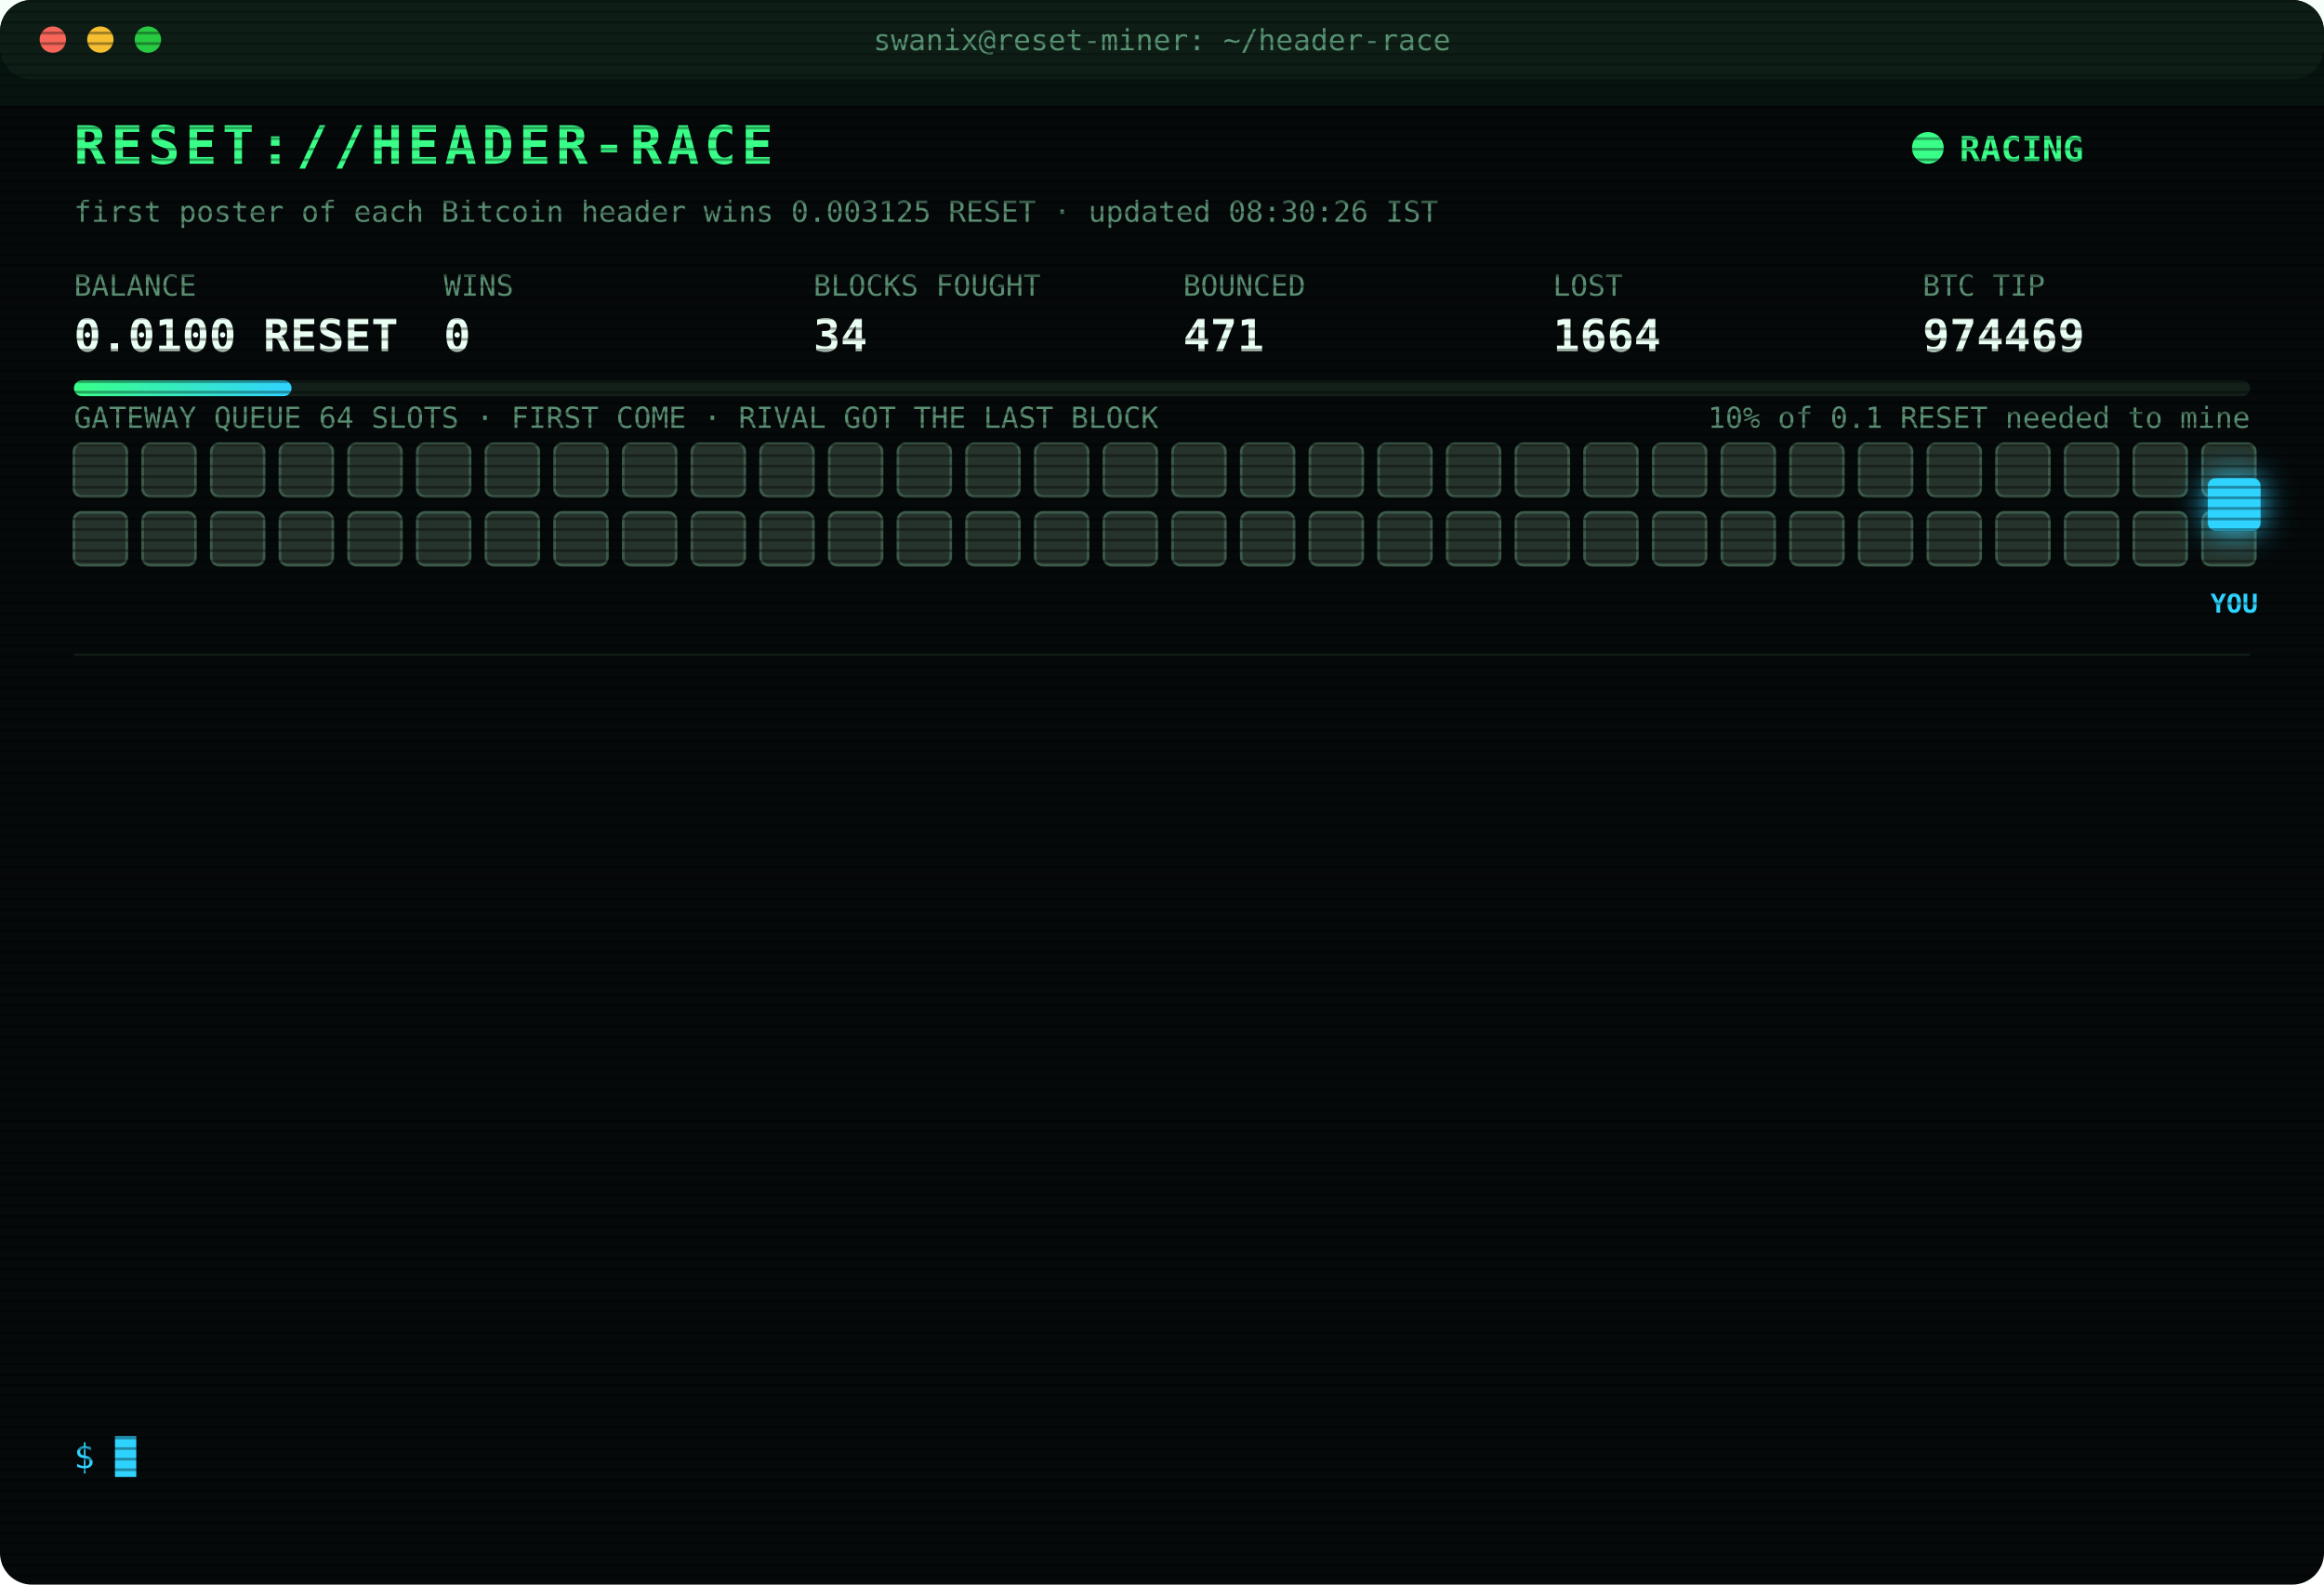
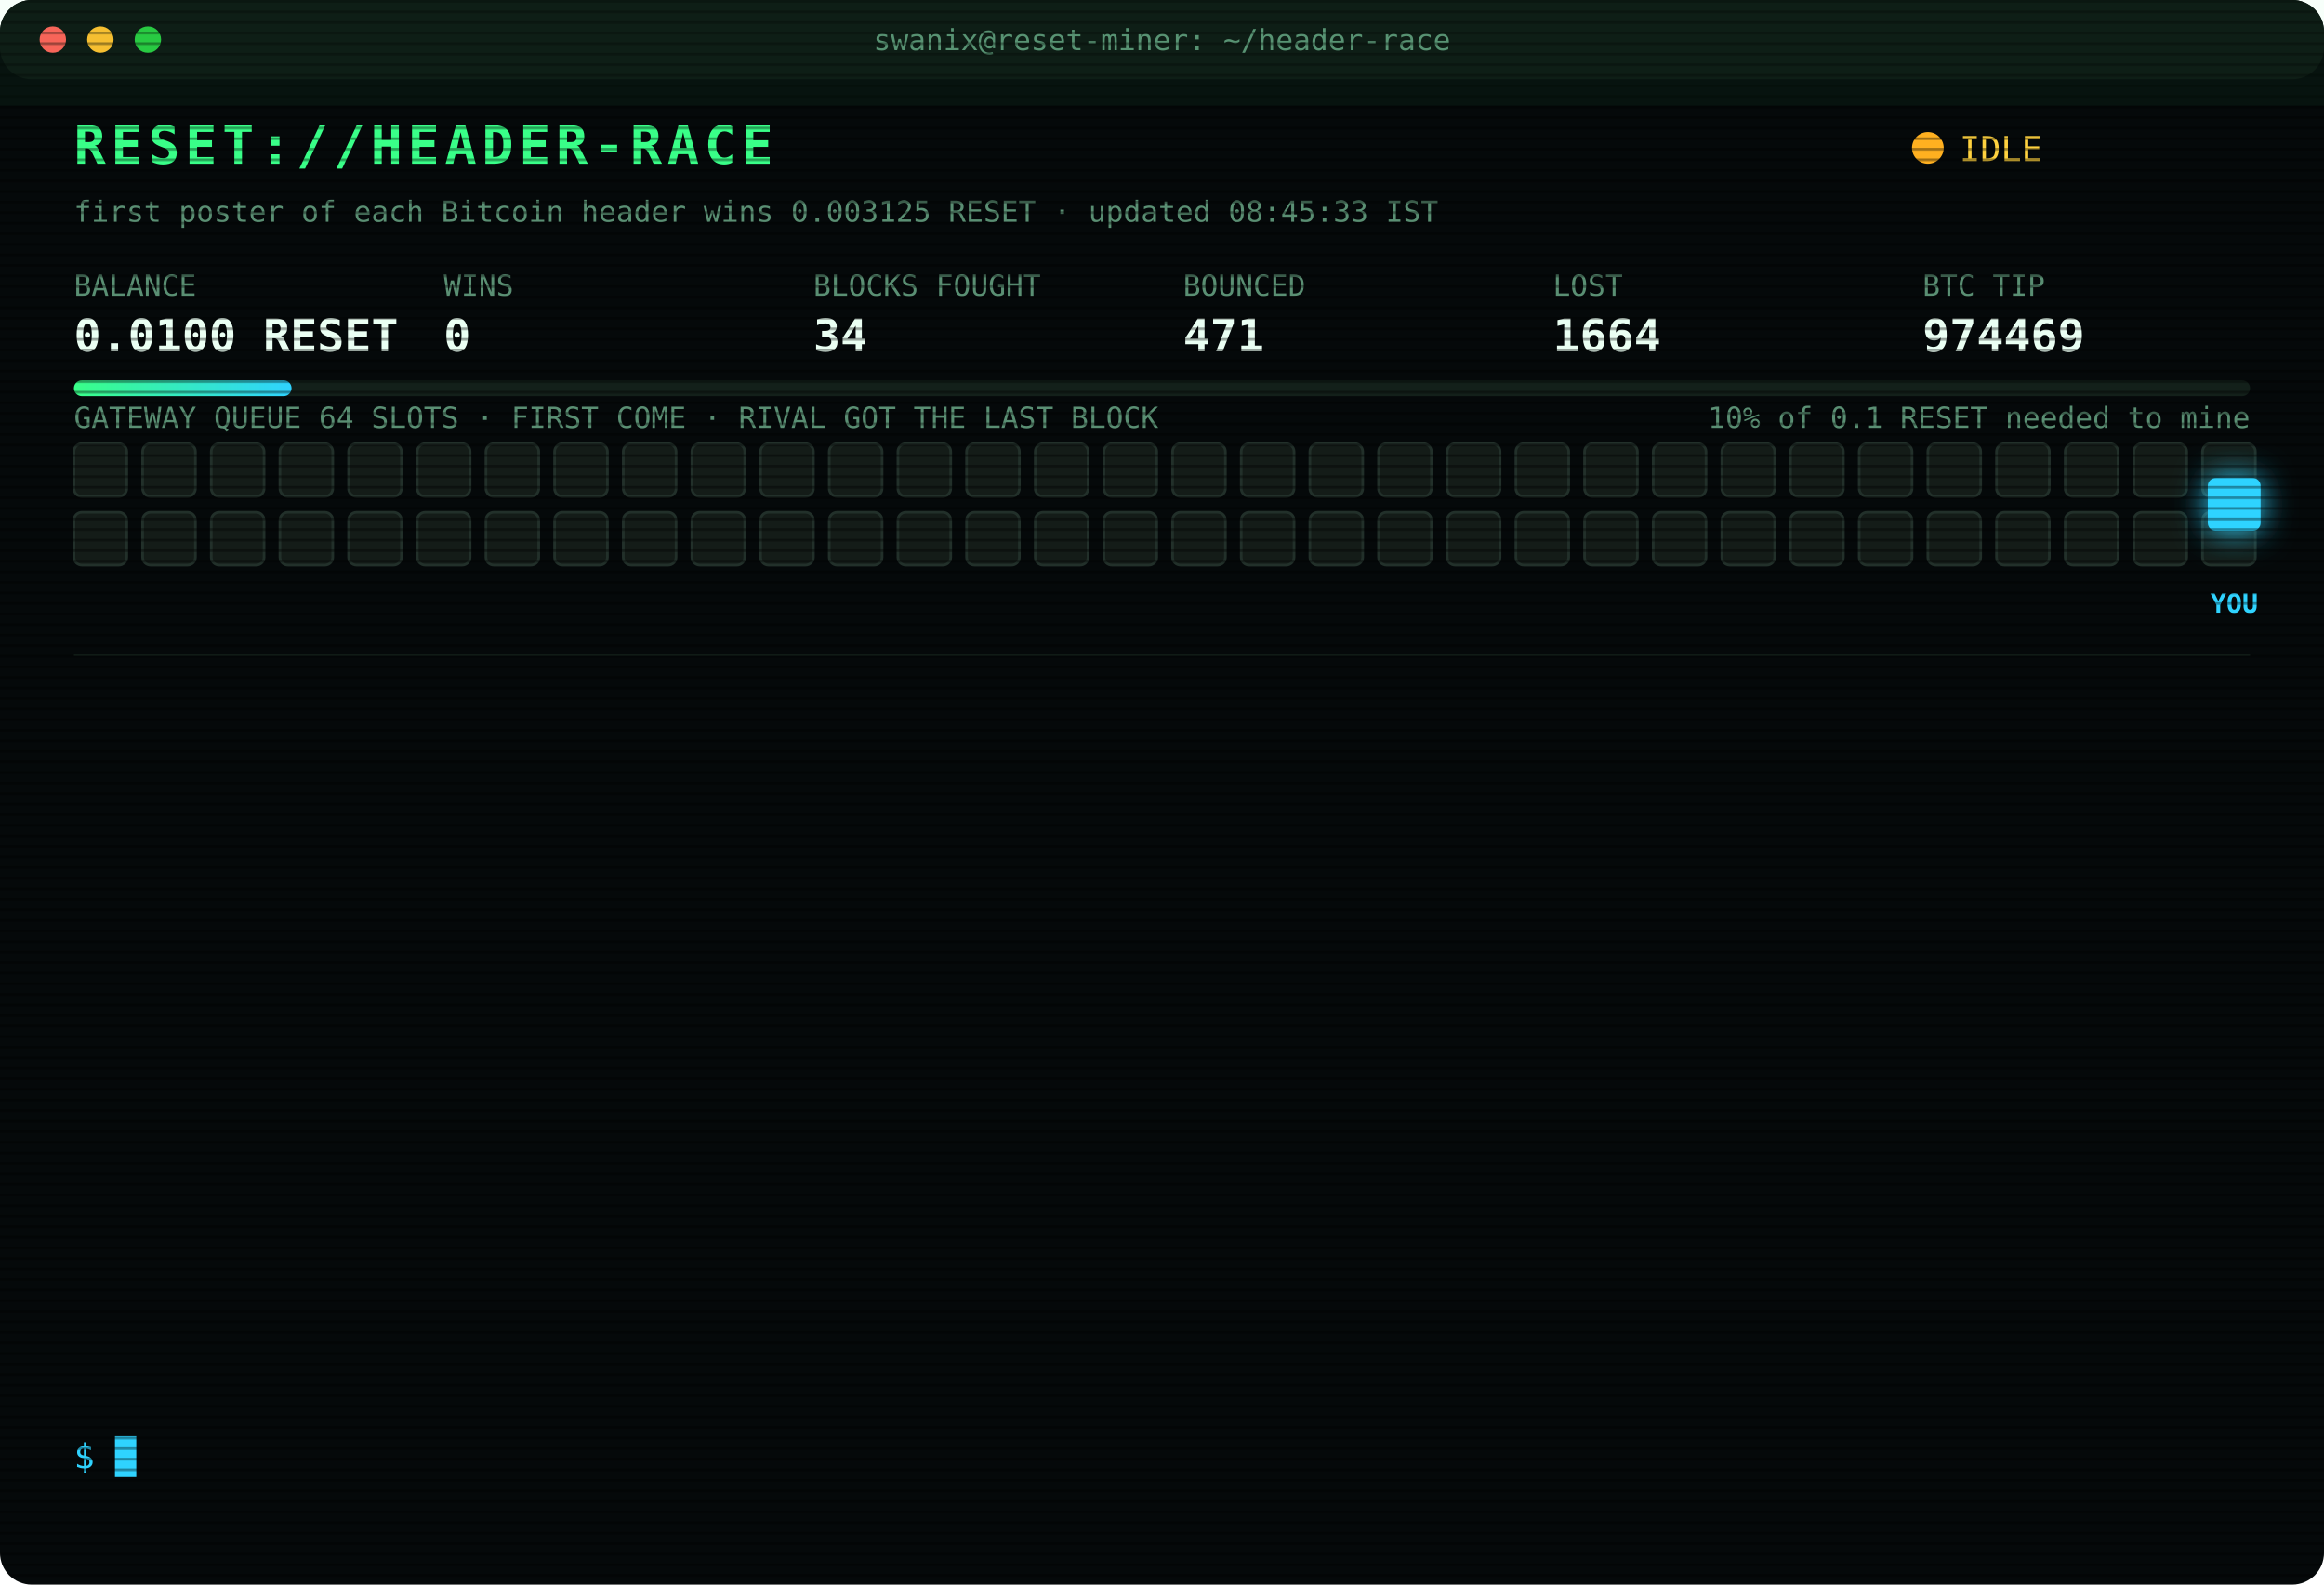
<svg xmlns="http://www.w3.org/2000/svg" width="880" height="600" viewBox="0 0 880 600" font-family="ui-monospace,SFMono-Regular,Menlo,Consolas,monospace">
  <style>
text{font-size:13px;fill:#7CFFB2}
.title{font-size:20px;font-weight:700;fill:#39FF88;letter-spacing:2px;animation:glitch 3s infinite steps(1)}
.sub{fill:#2fd3ff}.k{fill:#5a8f73;font-size:11px}.v{font-size:17px;font-weight:700;fill:#eafff3}
.ts{fill:#3f6b56}.boot{fill:#2fd3ff}.dim{fill:#5a8f73}.bad{fill:#ff4d6d}.warn{fill:#ffd23f}.mag{fill:#ff5cf0}.win{fill:#39FF88;font-weight:700}
.tag{font-size:10px;fill:#2fd3ff;font-weight:700}
.rival{fill:#26332c;stroke:#3c5a49;animation:jam 1.2s infinite alternate}
.idle{fill:#141c18;stroke:#22302a;animation:breathe 4s infinite}
.me{fill:#2fd3ff;filter:drop-shadow(0 0 6px #2fd3ff)}
.hover{animation:nudge 1.1s infinite ease-in-out}.bounce{animation:kick 1.4s infinite}
.ln{opacity:0;animation:in .4s forwards}
.cur{animation:blink 1s infinite steps(1)}
.scan{animation:scan 6s infinite linear}
.led{animation:blink 1.4s infinite}
@keyframes in{from{opacity:0;transform:translateX(-6px)}to{opacity:1;transform:none}}
@keyframes blink{50%{opacity:0}}
@keyframes jam{to{fill:#33463b}}
@keyframes breathe{50%{opacity:.4}}
@keyframes nudge{50%{transform:translateX(-10px)}}
@keyframes kick{0%,100%{transform:none}30%{transform:translateX(-14px)}55%{transform:translateX(10px) translateY(-6px)}}
@keyframes glitch{0%,92%{transform:none}93%{transform:translateX(2px);fill:#ff4d6d}95%{transform:translateX(-2px);fill:#2fd3ff}97%{transform:none}}
@keyframes scan{from{transform:translateY(-40px)}to{transform:translateY(600px)}}
</style>
  <defs>
    <pattern id="sl" width="4" height="4" patternUnits="userSpaceOnUse">
      <rect width="4" height="1" fill="#000" opacity=".35" />
    </pattern>
    <linearGradient id="bar">
      <stop offset="0" stop-color="#39FF88" />
      <stop offset="1" stop-color="#2fd3ff" />
    </linearGradient>
  </defs>
  <rect width="880" height="600" rx="12" fill="#05090a" />
  <rect width="880" height="30" rx="12" fill="#0d1512" />
  <circle cx="20" cy="15" r="5" fill="#ff5f57" />
  <circle cx="38" cy="15" r="5" fill="#febc2e" />
  <circle cx="56" cy="15" r="5" fill="#28c840" />
  <text x="440" y="19" text-anchor="middle" class="k">swanix@reset-miner: ~/header-race</text>
  <text x="28" y="62" class="title">RESET://HEADER-RACE</text>
-   <circle class="led" cx="730" cy="56" r="6" fill="#39FF88" />
-   <text x="742" y="61" class="win">RACING</text>
-   <text x="28" y="84" class="k">first poster of each Bitcoin header wins 0.003125 RESET · updated 08:30:26 IST</text>
+   <circle class="led" cx="730" cy="56" r="6" fill="#ffb020" />
+   <text x="742" y="61" class="warn">IDLE</text>
+   <text x="28" y="84" class="k">first poster of each Bitcoin header wins 0.003125 RESET · updated 08:45:33 IST</text>
  <text x="28" y="112" class="k">BALANCE</text>
  <text x="28" y="133" class="v">0.0100 RESET</text>
  <text x="168" y="112" class="k">WINS</text>
  <text x="168" y="133" class="v">0</text>
  <text x="308" y="112" class="k">BLOCKS FOUGHT</text>
  <text x="308" y="133" class="v">34</text>
  <text x="448" y="112" class="k">BOUNCED</text>
  <text x="448" y="133" class="v">471</text>
  <text x="588" y="112" class="k">LOST</text>
  <text x="588" y="133" class="v">1664</text>
  <text x="728" y="112" class="k">BTC TIP</text>
  <text x="728" y="133" class="v">974469</text>
  <rect x="28" y="144" width="824" height="6" rx="3" fill="#13201a" />
  <rect x="28" y="144" width="82.4" height="6" rx="3" fill="url(#bar)" />
  <text x="852" y="162" text-anchor="end" class="k">10% of 0.1 RESET needed to mine</text>
  <text x="28" y="162" class="k">GATEWAY QUEUE 64 SLOTS · FIRST COME · RIVAL GOT THE LAST BLOCK</text>
-   <rect class="rival" x="28" y="168" width="20" height="20" rx="3" style="animation-delay:0.00s" />
-   <rect class="rival" x="54" y="168" width="20" height="20" rx="3" style="animation-delay:0.05s" />
-   <rect class="rival" x="80" y="168" width="20" height="20" rx="3" style="animation-delay:0.10s" />
-   <rect class="rival" x="106" y="168" width="20" height="20" rx="3" style="animation-delay:0.15s" />
-   <rect class="rival" x="132" y="168" width="20" height="20" rx="3" style="animation-delay:0.20s" />
-   <rect class="rival" x="158" y="168" width="20" height="20" rx="3" style="animation-delay:0.25s" />
-   <rect class="rival" x="184" y="168" width="20" height="20" rx="3" style="animation-delay:0.30s" />
-   <rect class="rival" x="210" y="168" width="20" height="20" rx="3" style="animation-delay:0.35s" />
-   <rect class="rival" x="236" y="168" width="20" height="20" rx="3" style="animation-delay:0.40s" />
-   <rect class="rival" x="262" y="168" width="20" height="20" rx="3" style="animation-delay:0.45s" />
-   <rect class="rival" x="288" y="168" width="20" height="20" rx="3" style="animation-delay:0.50s" />
-   <rect class="rival" x="314" y="168" width="20" height="20" rx="3" style="animation-delay:0.55s" />
-   <rect class="rival" x="340" y="168" width="20" height="20" rx="3" style="animation-delay:0.60s" />
-   <rect class="rival" x="366" y="168" width="20" height="20" rx="3" style="animation-delay:0.65s" />
-   <rect class="rival" x="392" y="168" width="20" height="20" rx="3" style="animation-delay:0.70s" />
-   <rect class="rival" x="418" y="168" width="20" height="20" rx="3" style="animation-delay:0.75s" />
-   <rect class="rival" x="444" y="168" width="20" height="20" rx="3" style="animation-delay:0.80s" />
-   <rect class="rival" x="470" y="168" width="20" height="20" rx="3" style="animation-delay:0.85s" />
-   <rect class="rival" x="496" y="168" width="20" height="20" rx="3" style="animation-delay:0.90s" />
-   <rect class="rival" x="522" y="168" width="20" height="20" rx="3" style="animation-delay:0.95s" />
-   <rect class="rival" x="548" y="168" width="20" height="20" rx="3" style="animation-delay:1.00s" />
-   <rect class="rival" x="574" y="168" width="20" height="20" rx="3" style="animation-delay:1.05s" />
-   <rect class="rival" x="600" y="168" width="20" height="20" rx="3" style="animation-delay:1.10s" />
-   <rect class="rival" x="626" y="168" width="20" height="20" rx="3" style="animation-delay:1.15s" />
-   <rect class="rival" x="652" y="168" width="20" height="20" rx="3" style="animation-delay:1.20s" />
-   <rect class="rival" x="678" y="168" width="20" height="20" rx="3" style="animation-delay:1.25s" />
-   <rect class="rival" x="704" y="168" width="20" height="20" rx="3" style="animation-delay:1.30s" />
-   <rect class="rival" x="730" y="168" width="20" height="20" rx="3" style="animation-delay:1.35s" />
-   <rect class="rival" x="756" y="168" width="20" height="20" rx="3" style="animation-delay:1.40s" />
-   <rect class="rival" x="782" y="168" width="20" height="20" rx="3" style="animation-delay:1.45s" />
-   <rect class="rival" x="808" y="168" width="20" height="20" rx="3" style="animation-delay:1.50s" />
-   <rect class="rival" x="834" y="168" width="20" height="20" rx="3" style="animation-delay:1.55s" />
-   <rect class="rival" x="28" y="194" width="20" height="20" rx="3" style="animation-delay:1.60s" />
-   <rect class="rival" x="54" y="194" width="20" height="20" rx="3" style="animation-delay:1.65s" />
-   <rect class="rival" x="80" y="194" width="20" height="20" rx="3" style="animation-delay:1.70s" />
-   <rect class="rival" x="106" y="194" width="20" height="20" rx="3" style="animation-delay:1.75s" />
-   <rect class="rival" x="132" y="194" width="20" height="20" rx="3" style="animation-delay:1.80s" />
-   <rect class="rival" x="158" y="194" width="20" height="20" rx="3" style="animation-delay:1.85s" />
-   <rect class="rival" x="184" y="194" width="20" height="20" rx="3" style="animation-delay:1.90s" />
-   <rect class="rival" x="210" y="194" width="20" height="20" rx="3" style="animation-delay:1.95s" />
-   <rect class="rival" x="236" y="194" width="20" height="20" rx="3" style="animation-delay:2.00s" />
-   <rect class="rival" x="262" y="194" width="20" height="20" rx="3" style="animation-delay:2.05s" />
-   <rect class="rival" x="288" y="194" width="20" height="20" rx="3" style="animation-delay:2.10s" />
-   <rect class="rival" x="314" y="194" width="20" height="20" rx="3" style="animation-delay:2.15s" />
-   <rect class="rival" x="340" y="194" width="20" height="20" rx="3" style="animation-delay:2.20s" />
-   <rect class="rival" x="366" y="194" width="20" height="20" rx="3" style="animation-delay:2.25s" />
-   <rect class="rival" x="392" y="194" width="20" height="20" rx="3" style="animation-delay:2.30s" />
-   <rect class="rival" x="418" y="194" width="20" height="20" rx="3" style="animation-delay:2.35s" />
-   <rect class="rival" x="444" y="194" width="20" height="20" rx="3" style="animation-delay:2.40s" />
-   <rect class="rival" x="470" y="194" width="20" height="20" rx="3" style="animation-delay:2.45s" />
-   <rect class="rival" x="496" y="194" width="20" height="20" rx="3" style="animation-delay:2.50s" />
-   <rect class="rival" x="522" y="194" width="20" height="20" rx="3" style="animation-delay:2.55s" />
-   <rect class="rival" x="548" y="194" width="20" height="20" rx="3" style="animation-delay:2.60s" />
-   <rect class="rival" x="574" y="194" width="20" height="20" rx="3" style="animation-delay:2.65s" />
-   <rect class="rival" x="600" y="194" width="20" height="20" rx="3" style="animation-delay:2.70s" />
-   <rect class="rival" x="626" y="194" width="20" height="20" rx="3" style="animation-delay:2.75s" />
-   <rect class="rival" x="652" y="194" width="20" height="20" rx="3" style="animation-delay:2.80s" />
-   <rect class="rival" x="678" y="194" width="20" height="20" rx="3" style="animation-delay:2.85s" />
-   <rect class="rival" x="704" y="194" width="20" height="20" rx="3" style="animation-delay:2.90s" />
-   <rect class="rival" x="730" y="194" width="20" height="20" rx="3" style="animation-delay:2.95s" />
-   <rect class="rival" x="756" y="194" width="20" height="20" rx="3" style="animation-delay:3.00s" />
-   <rect class="rival" x="782" y="194" width="20" height="20" rx="3" style="animation-delay:3.05s" />
-   <rect class="rival" x="808" y="194" width="20" height="20" rx="3" style="animation-delay:3.10s" />
-   <rect class="rival" x="834" y="194" width="20" height="20" rx="3" style="animation-delay:3.15s" />
+   <rect class="idle" x="28" y="168" width="20" height="20" rx="3" style="animation-delay:0.00s" />
+   <rect class="idle" x="54" y="168" width="20" height="20" rx="3" style="animation-delay:0.05s" />
+   <rect class="idle" x="80" y="168" width="20" height="20" rx="3" style="animation-delay:0.10s" />
+   <rect class="idle" x="106" y="168" width="20" height="20" rx="3" style="animation-delay:0.15s" />
+   <rect class="idle" x="132" y="168" width="20" height="20" rx="3" style="animation-delay:0.20s" />
+   <rect class="idle" x="158" y="168" width="20" height="20" rx="3" style="animation-delay:0.25s" />
+   <rect class="idle" x="184" y="168" width="20" height="20" rx="3" style="animation-delay:0.30s" />
+   <rect class="idle" x="210" y="168" width="20" height="20" rx="3" style="animation-delay:0.35s" />
+   <rect class="idle" x="236" y="168" width="20" height="20" rx="3" style="animation-delay:0.40s" />
+   <rect class="idle" x="262" y="168" width="20" height="20" rx="3" style="animation-delay:0.45s" />
+   <rect class="idle" x="288" y="168" width="20" height="20" rx="3" style="animation-delay:0.50s" />
+   <rect class="idle" x="314" y="168" width="20" height="20" rx="3" style="animation-delay:0.55s" />
+   <rect class="idle" x="340" y="168" width="20" height="20" rx="3" style="animation-delay:0.60s" />
+   <rect class="idle" x="366" y="168" width="20" height="20" rx="3" style="animation-delay:0.65s" />
+   <rect class="idle" x="392" y="168" width="20" height="20" rx="3" style="animation-delay:0.70s" />
+   <rect class="idle" x="418" y="168" width="20" height="20" rx="3" style="animation-delay:0.75s" />
+   <rect class="idle" x="444" y="168" width="20" height="20" rx="3" style="animation-delay:0.80s" />
+   <rect class="idle" x="470" y="168" width="20" height="20" rx="3" style="animation-delay:0.85s" />
+   <rect class="idle" x="496" y="168" width="20" height="20" rx="3" style="animation-delay:0.90s" />
+   <rect class="idle" x="522" y="168" width="20" height="20" rx="3" style="animation-delay:0.95s" />
+   <rect class="idle" x="548" y="168" width="20" height="20" rx="3" style="animation-delay:1.00s" />
+   <rect class="idle" x="574" y="168" width="20" height="20" rx="3" style="animation-delay:1.05s" />
+   <rect class="idle" x="600" y="168" width="20" height="20" rx="3" style="animation-delay:1.10s" />
+   <rect class="idle" x="626" y="168" width="20" height="20" rx="3" style="animation-delay:1.15s" />
+   <rect class="idle" x="652" y="168" width="20" height="20" rx="3" style="animation-delay:1.20s" />
+   <rect class="idle" x="678" y="168" width="20" height="20" rx="3" style="animation-delay:1.25s" />
+   <rect class="idle" x="704" y="168" width="20" height="20" rx="3" style="animation-delay:1.30s" />
+   <rect class="idle" x="730" y="168" width="20" height="20" rx="3" style="animation-delay:1.35s" />
+   <rect class="idle" x="756" y="168" width="20" height="20" rx="3" style="animation-delay:1.40s" />
+   <rect class="idle" x="782" y="168" width="20" height="20" rx="3" style="animation-delay:1.45s" />
+   <rect class="idle" x="808" y="168" width="20" height="20" rx="3" style="animation-delay:1.50s" />
+   <rect class="idle" x="834" y="168" width="20" height="20" rx="3" style="animation-delay:1.55s" />
+   <rect class="idle" x="28" y="194" width="20" height="20" rx="3" style="animation-delay:1.60s" />
+   <rect class="idle" x="54" y="194" width="20" height="20" rx="3" style="animation-delay:1.65s" />
+   <rect class="idle" x="80" y="194" width="20" height="20" rx="3" style="animation-delay:1.70s" />
+   <rect class="idle" x="106" y="194" width="20" height="20" rx="3" style="animation-delay:1.75s" />
+   <rect class="idle" x="132" y="194" width="20" height="20" rx="3" style="animation-delay:1.80s" />
+   <rect class="idle" x="158" y="194" width="20" height="20" rx="3" style="animation-delay:1.85s" />
+   <rect class="idle" x="184" y="194" width="20" height="20" rx="3" style="animation-delay:1.90s" />
+   <rect class="idle" x="210" y="194" width="20" height="20" rx="3" style="animation-delay:1.95s" />
+   <rect class="idle" x="236" y="194" width="20" height="20" rx="3" style="animation-delay:2.00s" />
+   <rect class="idle" x="262" y="194" width="20" height="20" rx="3" style="animation-delay:2.05s" />
+   <rect class="idle" x="288" y="194" width="20" height="20" rx="3" style="animation-delay:2.10s" />
+   <rect class="idle" x="314" y="194" width="20" height="20" rx="3" style="animation-delay:2.15s" />
+   <rect class="idle" x="340" y="194" width="20" height="20" rx="3" style="animation-delay:2.20s" />
+   <rect class="idle" x="366" y="194" width="20" height="20" rx="3" style="animation-delay:2.25s" />
+   <rect class="idle" x="392" y="194" width="20" height="20" rx="3" style="animation-delay:2.30s" />
+   <rect class="idle" x="418" y="194" width="20" height="20" rx="3" style="animation-delay:2.35s" />
+   <rect class="idle" x="444" y="194" width="20" height="20" rx="3" style="animation-delay:2.40s" />
+   <rect class="idle" x="470" y="194" width="20" height="20" rx="3" style="animation-delay:2.45s" />
+   <rect class="idle" x="496" y="194" width="20" height="20" rx="3" style="animation-delay:2.50s" />
+   <rect class="idle" x="522" y="194" width="20" height="20" rx="3" style="animation-delay:2.55s" />
+   <rect class="idle" x="548" y="194" width="20" height="20" rx="3" style="animation-delay:2.60s" />
+   <rect class="idle" x="574" y="194" width="20" height="20" rx="3" style="animation-delay:2.65s" />
+   <rect class="idle" x="600" y="194" width="20" height="20" rx="3" style="animation-delay:2.70s" />
+   <rect class="idle" x="626" y="194" width="20" height="20" rx="3" style="animation-delay:2.75s" />
+   <rect class="idle" x="652" y="194" width="20" height="20" rx="3" style="animation-delay:2.80s" />
+   <rect class="idle" x="678" y="194" width="20" height="20" rx="3" style="animation-delay:2.85s" />
+   <rect class="idle" x="704" y="194" width="20" height="20" rx="3" style="animation-delay:2.90s" />
+   <rect class="idle" x="730" y="194" width="20" height="20" rx="3" style="animation-delay:2.95s" />
+   <rect class="idle" x="756" y="194" width="20" height="20" rx="3" style="animation-delay:3.00s" />
+   <rect class="idle" x="782" y="194" width="20" height="20" rx="3" style="animation-delay:3.05s" />
+   <rect class="idle" x="808" y="194" width="20" height="20" rx="3" style="animation-delay:3.10s" />
+   <rect class="idle" x="834" y="194" width="20" height="20" rx="3" style="animation-delay:3.15s" />
  <g class="hover">
    <rect class="me" x="836" y="181" width="20" height="20" rx="3" />
    <text class="tag" x="846" y="232" text-anchor="middle">YOU</text>
  </g>
  <line x1="28" x2="852" y1="248" y2="248" stroke="#13201a" />
  <g class="ln" style="animation-delay:0.40s">
    <text x="28" y="270" class="ts">05:24:02</text>
    <text x="104" y="270" class="bad">[LOST] #974457 taken by a rival miner</text>
  </g>
  <g class="ln" style="animation-delay:0.65s">
    <text x="28" y="292" class="ts">05:31:04</text>
    <text x="104" y="292" class="bad">[LOST] #974458 taken by a rival miner</text>
  </g>
  <g class="ln" style="animation-delay:0.90s">
    <text x="28" y="314" class="ts">06:14:37</text>
    <text x="104" y="314" class="bad">[LOST] #974461 taken by a rival miner</text>
  </g>
  <g class="ln" style="animation-delay:1.15s">
    <text x="28" y="336" class="ts">06:15:18</text>
    <text x="104" y="336" class="bad">[LOST] #974462 taken by a rival miner</text>
  </g>
  <g class="ln" style="animation-delay:1.40s">
    <text x="28" y="358" class="ts">06:18:52</text>
    <text x="104" y="358" class="bad">[LOST] #974463 taken by a rival miner</text>
  </g>
  <g class="ln" style="animation-delay:1.65s">
    <text x="28" y="380" class="ts">06:25:21</text>
    <text x="104" y="380" class="bad">[LOST] #974464 taken by a rival miner</text>
  </g>
  <g class="ln" style="animation-delay:1.90s">
    <text x="28" y="402" class="ts">06:38:40</text>
    <text x="104" y="402" class="bad">[LOST] #974465 taken by a rival miner</text>
  </g>
  <g class="ln" style="animation-delay:2.15s">
    <text x="28" y="424" class="ts">06:39:42</text>
    <text x="104" y="424" class="bad">[LOST] #974466 taken by a rival miner</text>
  </g>
  <g class="ln" style="animation-delay:2.40s">
    <text x="28" y="446" class="ts">06:55:31</text>
    <text x="104" y="446" class="dim">[STINT END] calls 777 · wins 0</text>
  </g>
  <g class="ln" style="animation-delay:2.65s">
    <text x="28" y="468" class="ts">07:00:25</text>
    <text x="104" y="468" class="boot">[BOOT] racer v3 online · 3 feeds · stint 340m</text>
  </g>
  <g class="ln" style="animation-delay:2.90s">
    <text x="28" y="490" class="ts">07:37:57</text>
    <text x="104" y="490" class="bad">[LOST] #974467 taken by a rival miner</text>
  </g>
  <g class="ln" style="animation-delay:3.15s">
    <text x="28" y="512" class="ts">07:51:37</text>
    <text x="104" y="512" class="bad">[LOST] #974468 taken by a rival miner</text>
  </g>
  <g class="ln" style="animation-delay:3.40s">
    <text x="28" y="534" class="ts">08:12:51</text>
    <text x="104" y="534" class="bad">[LOST] #974469 taken by a rival miner</text>
  </g>
  <text x="28" y="556" class="sub">$ <tspan class="cur">█</tspan>
  </text>
  <rect width="880" height="600" rx="12" fill="url(#sl)" pointer-events="none" />
  <rect class="scan" width="880" height="40" fill="#39FF88" opacity=".04" />
</svg>
